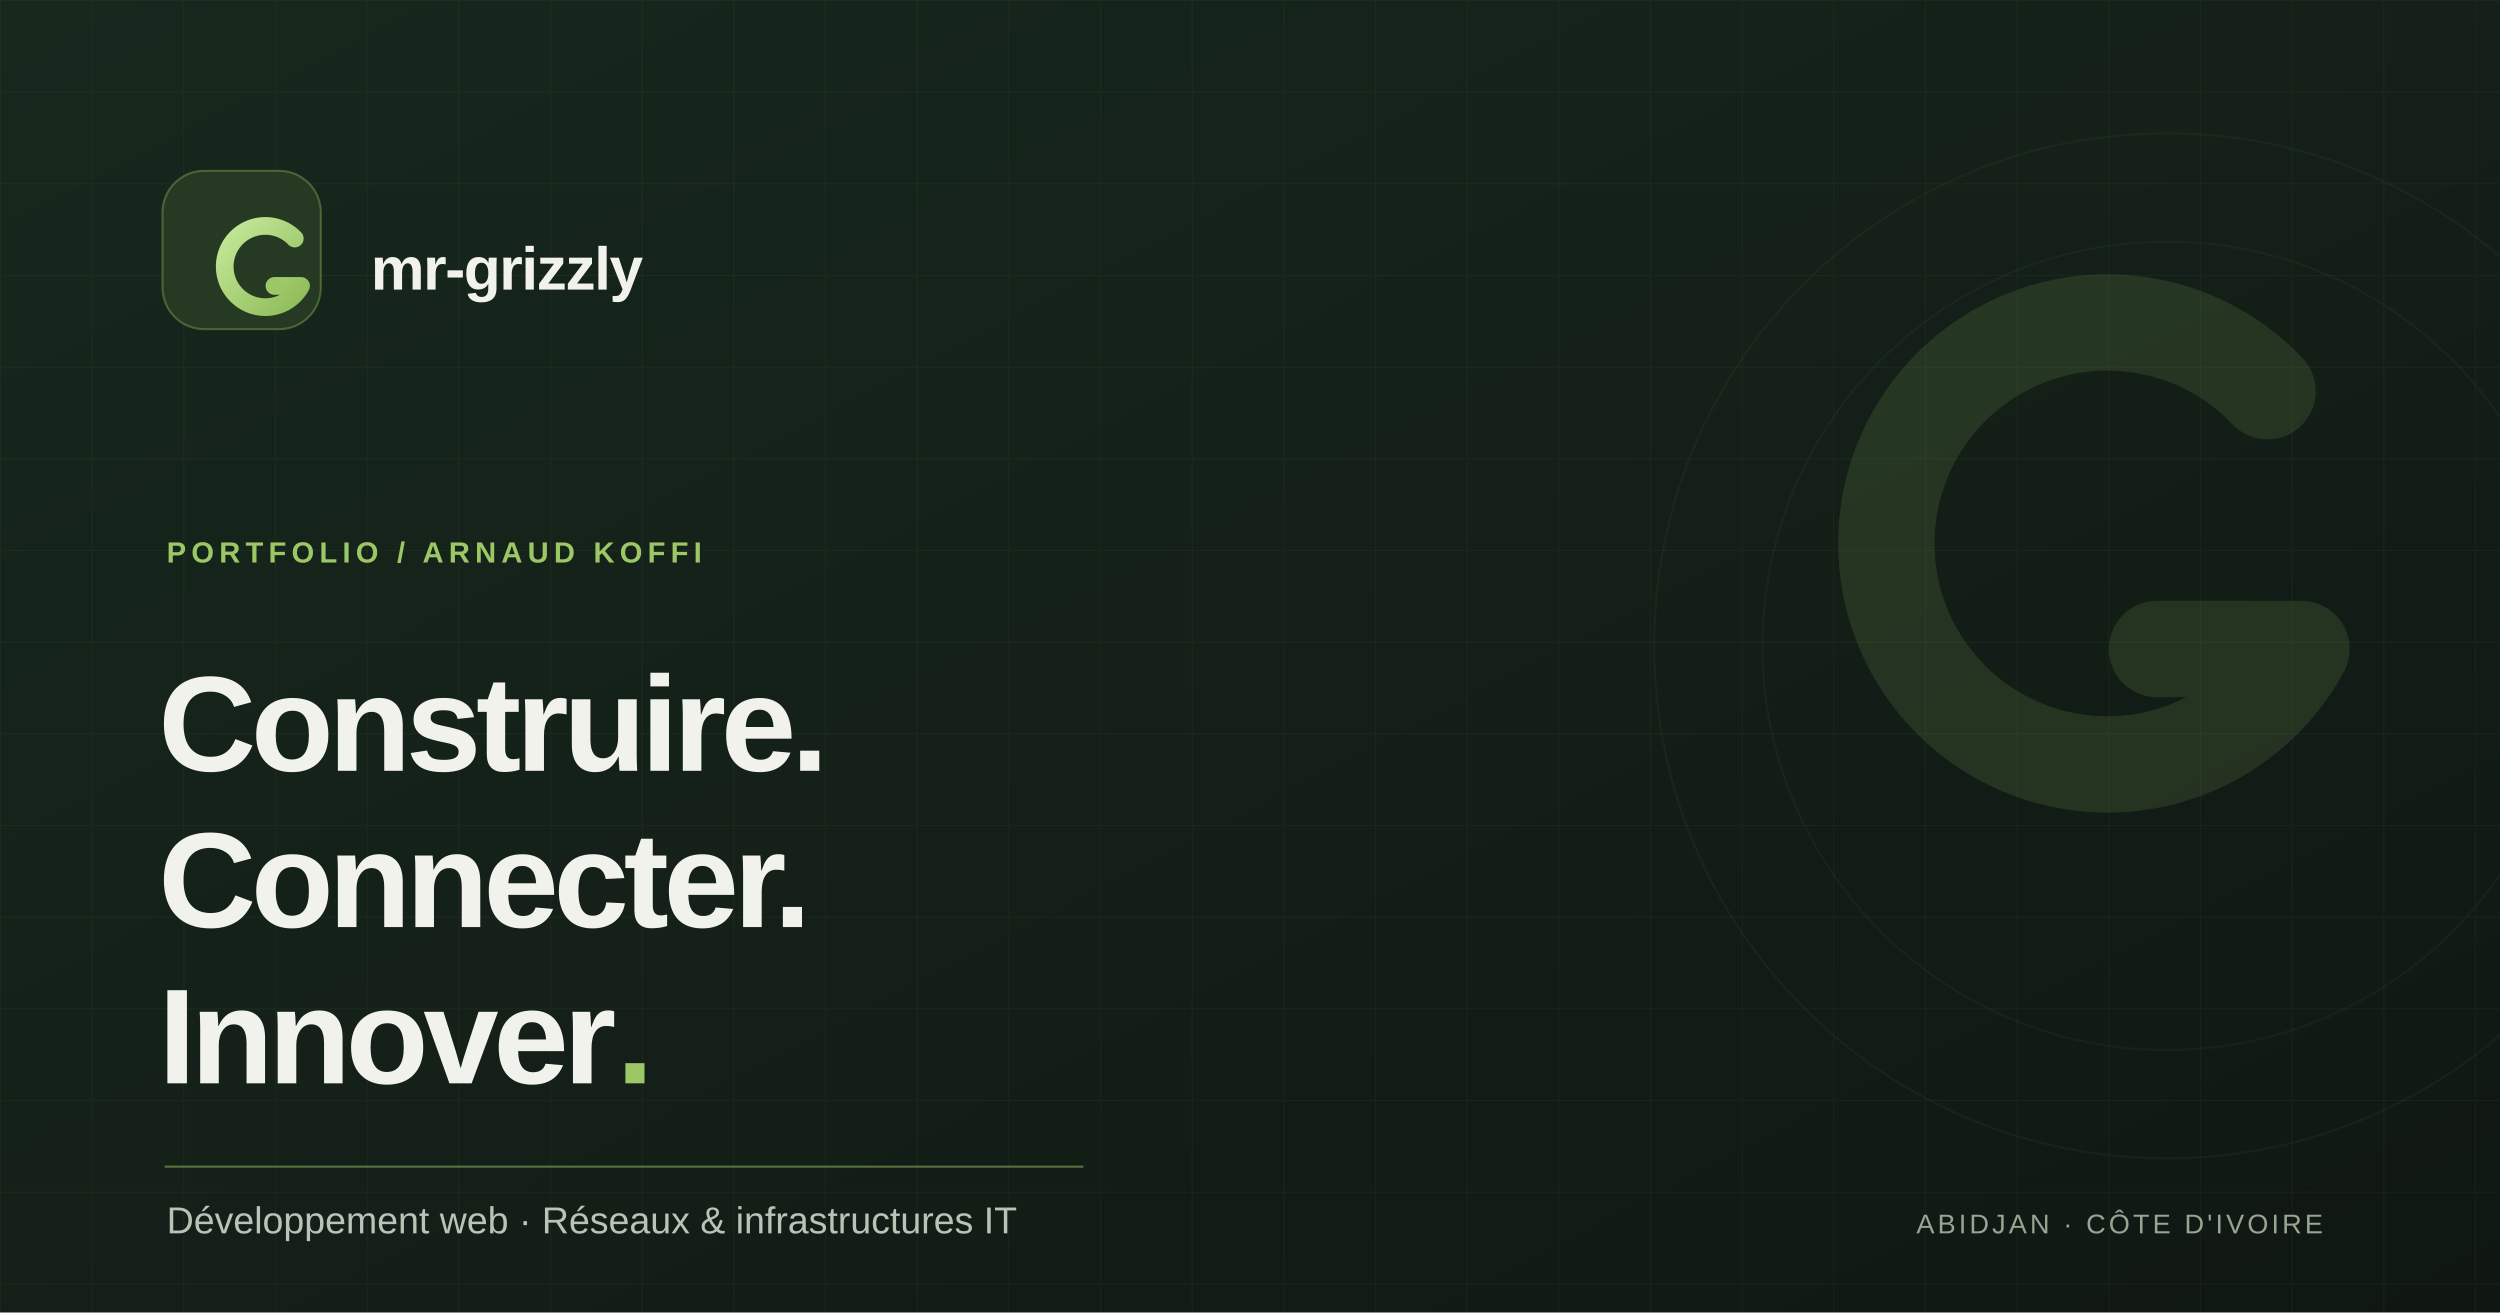
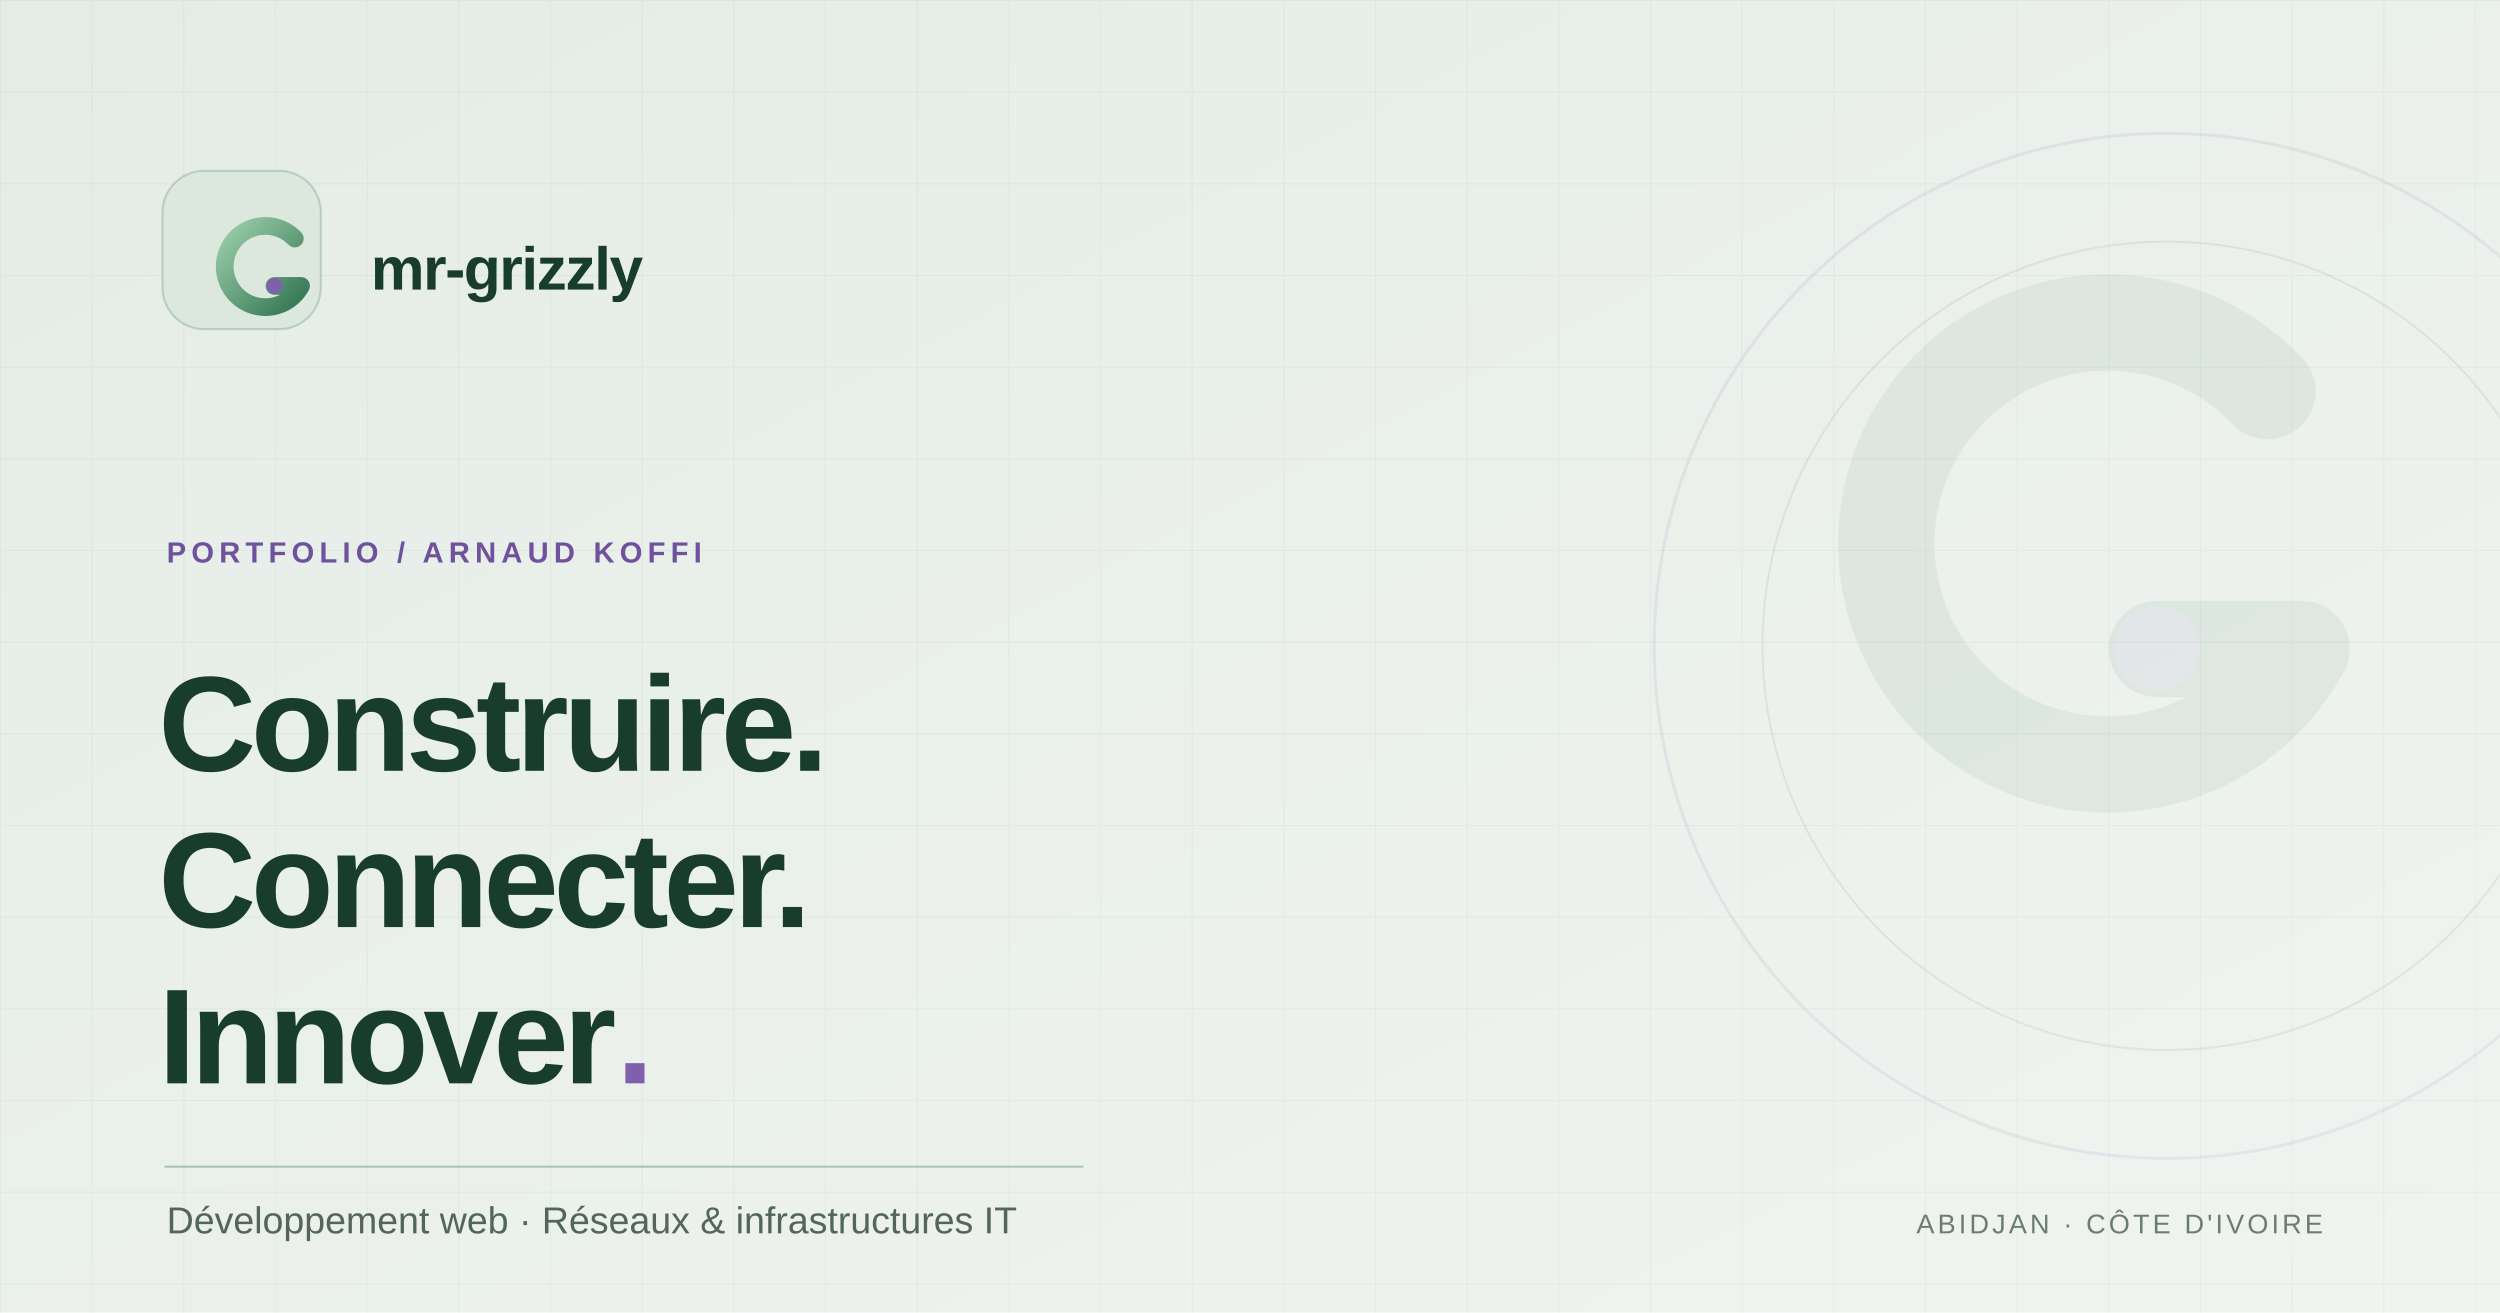
<svg xmlns="http://www.w3.org/2000/svg" width="1200" height="630" viewBox="0 0 1200 630" role="img" aria-labelledby="title desc">
  <defs>
    <linearGradient id="bg" x1="0" y1="0" x2="1" y2="1">
-       <stop stop-color="#17281D" />
-       <stop offset="1" stop-color="#101713" />
+       <stop stop-color="#E5ECE6" />
+       <stop offset="1" stop-color="#F0F4F0" />
    </linearGradient>
    <linearGradient id="accent" x1="0" y1="0" x2="1" y2="1">
-       <stop stop-color="#C5E89A" />
-       <stop offset="1" stop-color="#8FBC59" />
+       <stop stop-color="#9BCDA9" />
+       <stop offset="1" stop-color="#347653" />
    </linearGradient>
    <pattern id="grid" width="44" height="44" patternUnits="userSpaceOnUse">
-       <path d="M44 0H0V44" fill="none" stroke="#9BC765" stroke-opacity=".055" stroke-width="1" />
+       <path d="M44 0H0V44" fill="none" stroke="#347653" stroke-opacity=".055" stroke-width="1" />
    </pattern>
-     <g id="gmark" fill="none" stroke="#9BC765" stroke-width="34" stroke-linecap="round" stroke-linejoin="round">
+     <g id="gmark" fill="none" stroke="#347653" stroke-width="34" stroke-linecap="round" stroke-linejoin="round">
      <path d="M190 66 A78 78 0 1 0 202 157 H151" />
-       <circle cx="151" cy="157" r="15" fill="#9BC765" stroke="none" />
+       <circle cx="151" cy="157" r="15" fill="#8060AD" stroke="none" />
    </g>
  </defs>
  <rect width="1200" height="630" fill="url(#bg)" />
  <rect width="1200" height="630" fill="url(#grid)" />
-   <circle cx="1040" cy="310" r="246" fill="none" stroke="#9BC765" stroke-opacity=".055" stroke-width="1" />
-   <circle cx="1040" cy="310" r="194" fill="none" stroke="#9BC765" stroke-opacity=".05" stroke-width="1" />
-   <g transform="translate(830 98) scale(1.36)" opacity=".14">
+   <circle cx="1040" cy="310" r="246" fill="none" stroke="#8060AD" stroke-opacity=".1" stroke-width="1.5" />
+   <circle cx="1040" cy="310" r="194" fill="none" stroke="#347653" stroke-opacity=".1" stroke-width="1" />
+   <g transform="translate(830 98) scale(1.36)" opacity=".08">
    <use href="#gmark" />
  </g>
-   <rect x="78" y="82" width="76" height="76" rx="20" fill="#263923" stroke="#9BC765" stroke-opacity=".35" />
+   <rect x="78" y="82" width="76" height="76" rx="20" fill="#DCE7DE" stroke="#347653" stroke-opacity=".24" />
  <g transform="translate(94 98) scale(.25)">
    <g fill="none" stroke="url(#accent)" stroke-width="34" stroke-linecap="round" stroke-linejoin="round">
      <path d="M190 66 A78 78 0 1 0 202 157 H151" />
    </g>
-     <circle cx="151" cy="157" r="15" fill="#9BC765" />
+     <circle cx="151" cy="157" r="15" fill="#8060AD" />
  </g>
-   <text x="178" y="139" fill="#F1F2EB" font-family="Arial,sans-serif" font-size="29" font-weight="700" letter-spacing="-.7">mr-grizzly</text>
-   <text x="80" y="270" fill="#9BC765" font-family="Arial,sans-serif" font-size="14" font-weight="700" letter-spacing="2.5">PORTFOLIO / ARNAUD KOFFI</text>
-   <text x="76" y="370" fill="#F1F2EB" font-family="Arial,sans-serif" font-size="65" font-weight="700" letter-spacing="-2.5">Construire.</text>
-   <text x="76" y="445" fill="#F1F2EB" font-family="Arial,sans-serif" font-size="65" font-weight="700" letter-spacing="-2.5">Connecter.</text>
-   <text x="76" y="520" fill="#F1F2EB" font-family="Arial,sans-serif" font-size="65" font-weight="700" letter-spacing="-2.5">Innover<tspan fill="#9BC765">.</tspan>
+   <text x="178" y="139" fill="#193D2D" font-family="Arial,sans-serif" font-size="29" font-weight="700" letter-spacing="-.7">mr-grizzly</text>
+   <text x="80" y="270" fill="#70519D" font-family="Arial,sans-serif" font-size="14" font-weight="700" letter-spacing="2.5">PORTFOLIO / ARNAUD KOFFI</text>
+   <text x="76" y="370" fill="#193D2D" font-family="Arial,sans-serif" font-size="65" font-weight="700" letter-spacing="-2.5">Construire.</text>
+   <text x="76" y="445" fill="#193D2D" font-family="Arial,sans-serif" font-size="65" font-weight="700" letter-spacing="-2.5">Connecter.</text>
+   <text x="76" y="520" fill="#193D2D" font-family="Arial,sans-serif" font-size="65" font-weight="700" letter-spacing="-2.5">Innover<tspan fill="#8060AD">.</tspan>
  </text>
-   <path d="M79 560H520" stroke="#9BC765" stroke-opacity=".5" />
-   <text x="80" y="592" fill="#B9C4B6" font-family="Arial,sans-serif" font-size="18">Développement web · Réseaux &amp; infrastructures IT</text>
-   <text x="1115" y="592" text-anchor="end" fill="#98A593" font-family="Arial,sans-serif" font-size="13" letter-spacing="1.5">ABIDJAN · CÔTE D'IVOIRE</text>
+   <path d="M79 560H520" stroke="#347653" stroke-opacity=".35" />
+   <text x="80" y="592" fill="#52665A" font-family="Arial,sans-serif" font-size="18">Développement web · Réseaux &amp; infrastructures IT</text>
+   <text x="1115" y="592" text-anchor="end" fill="#6B7C70" font-family="Arial,sans-serif" font-size="13" letter-spacing="1.5">ABIDJAN · CÔTE D'IVOIRE</text>
</svg>
